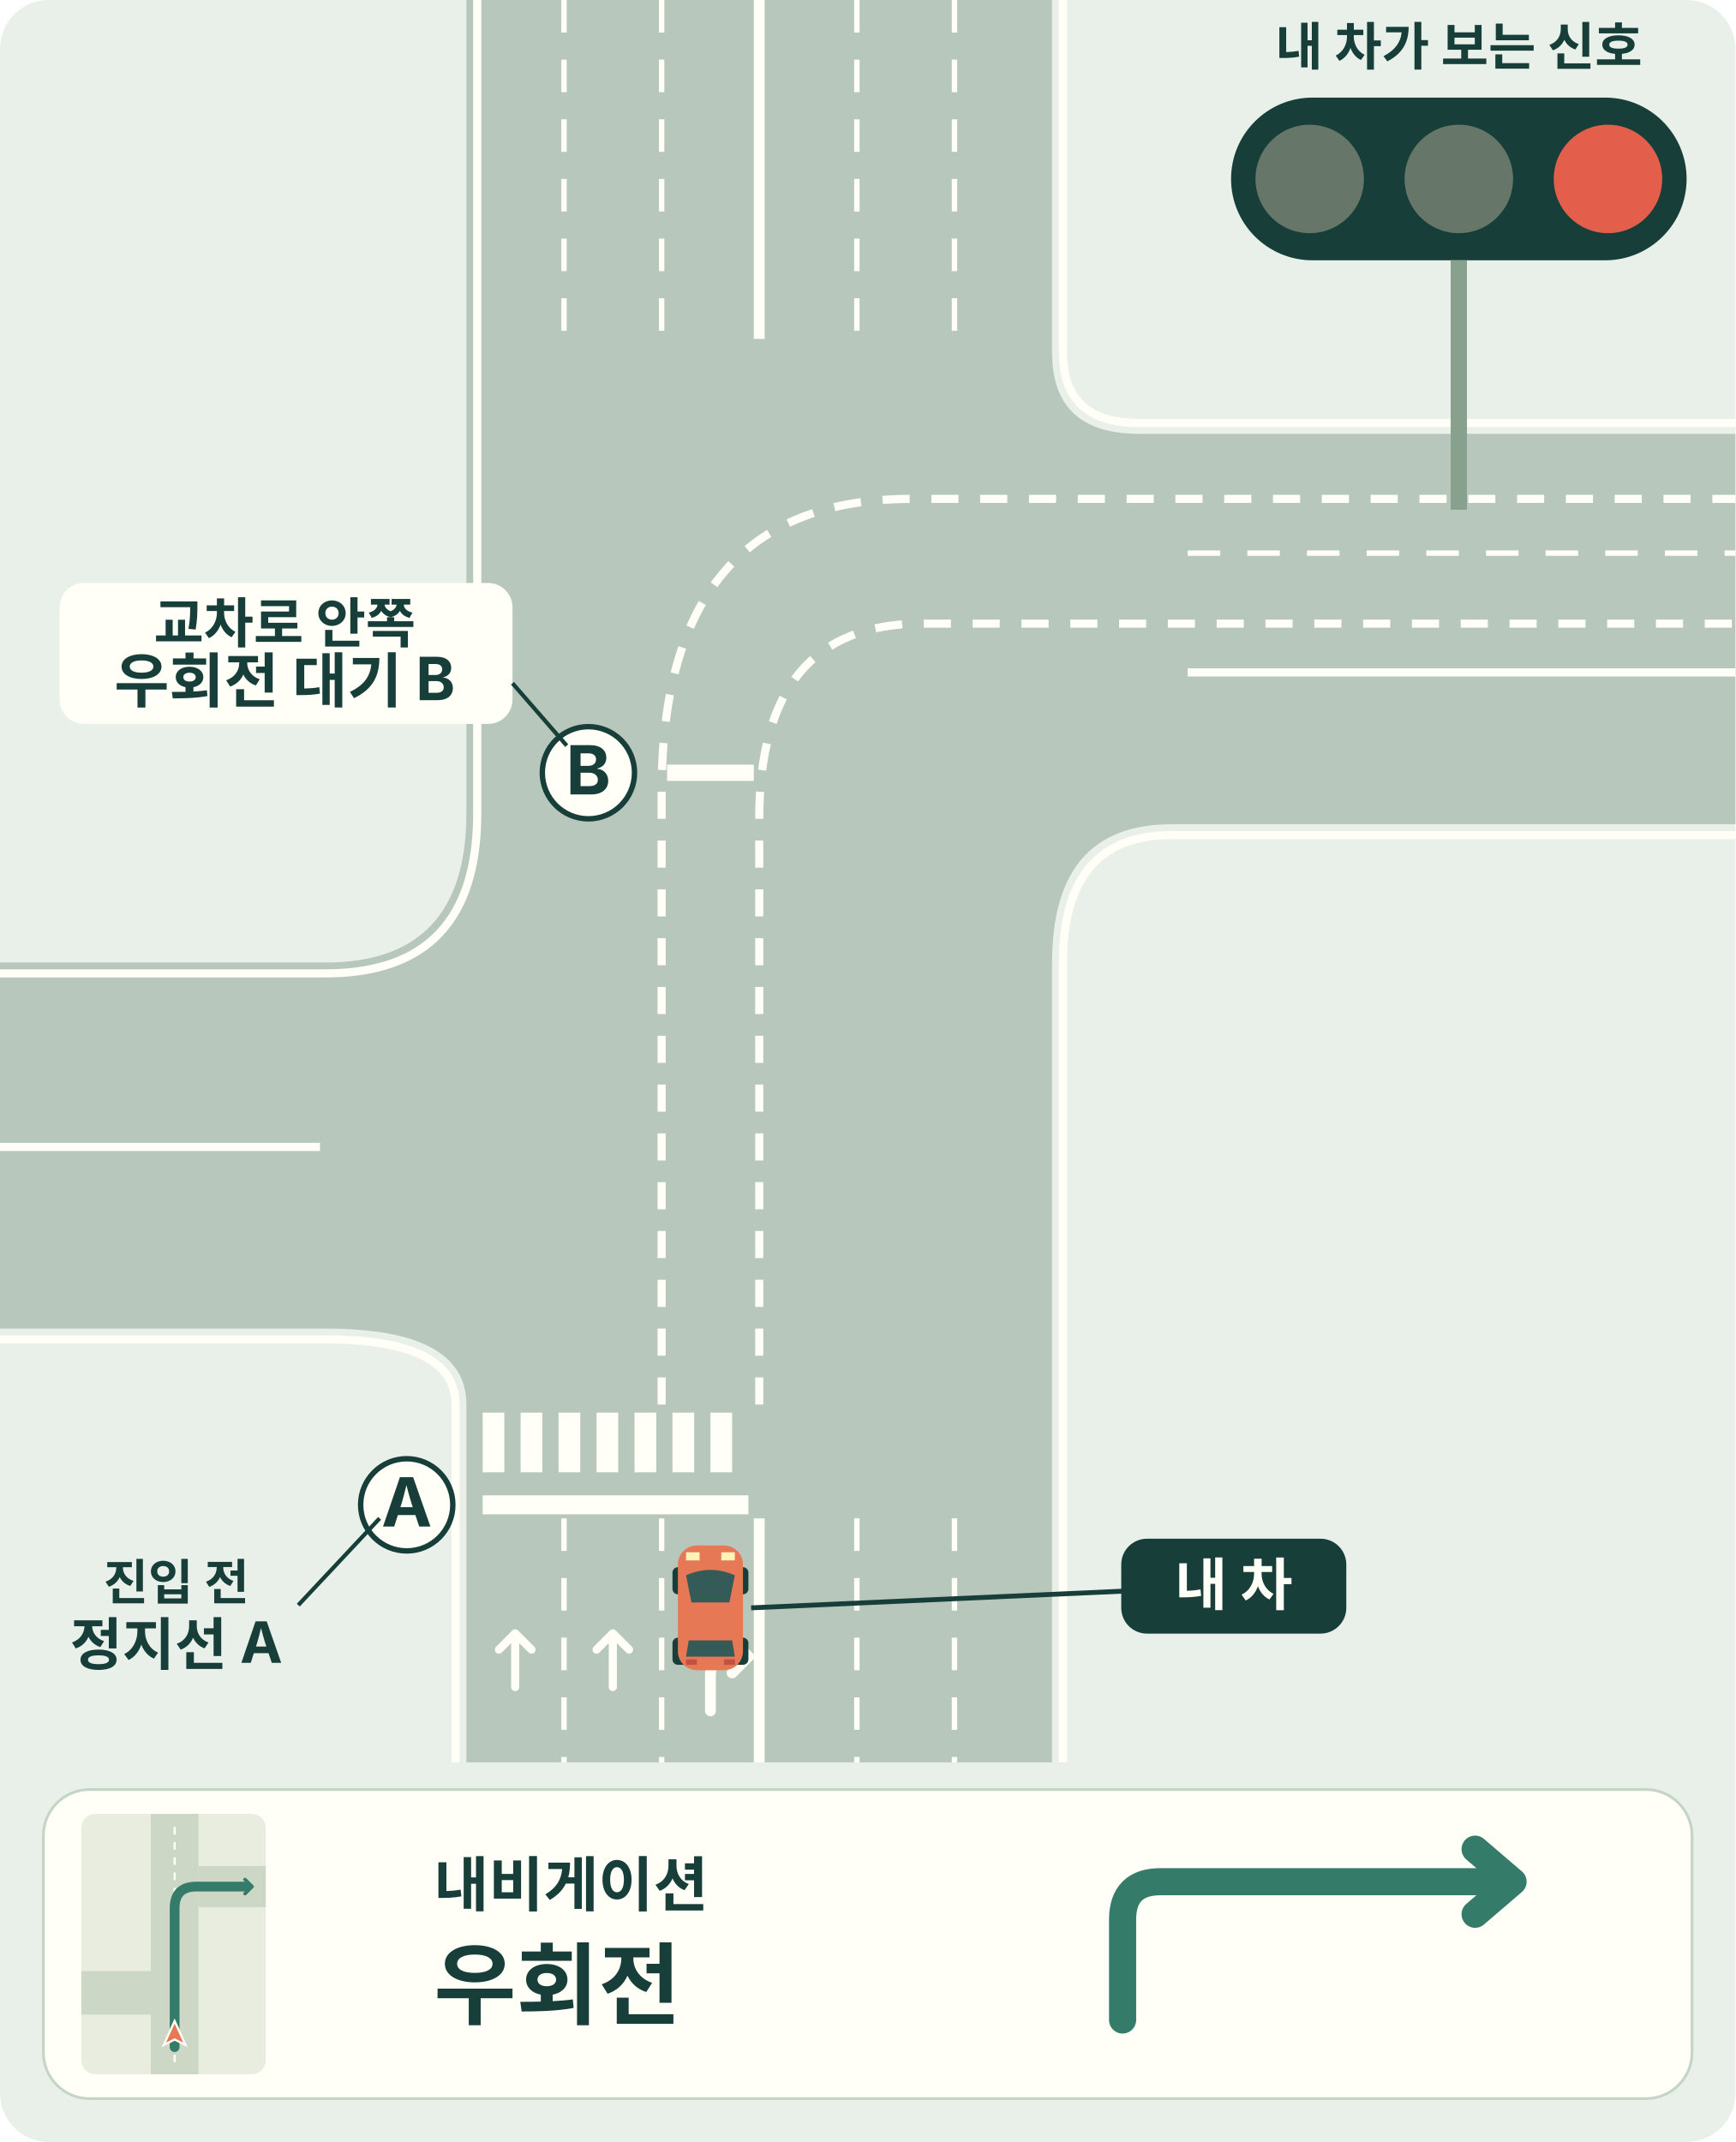
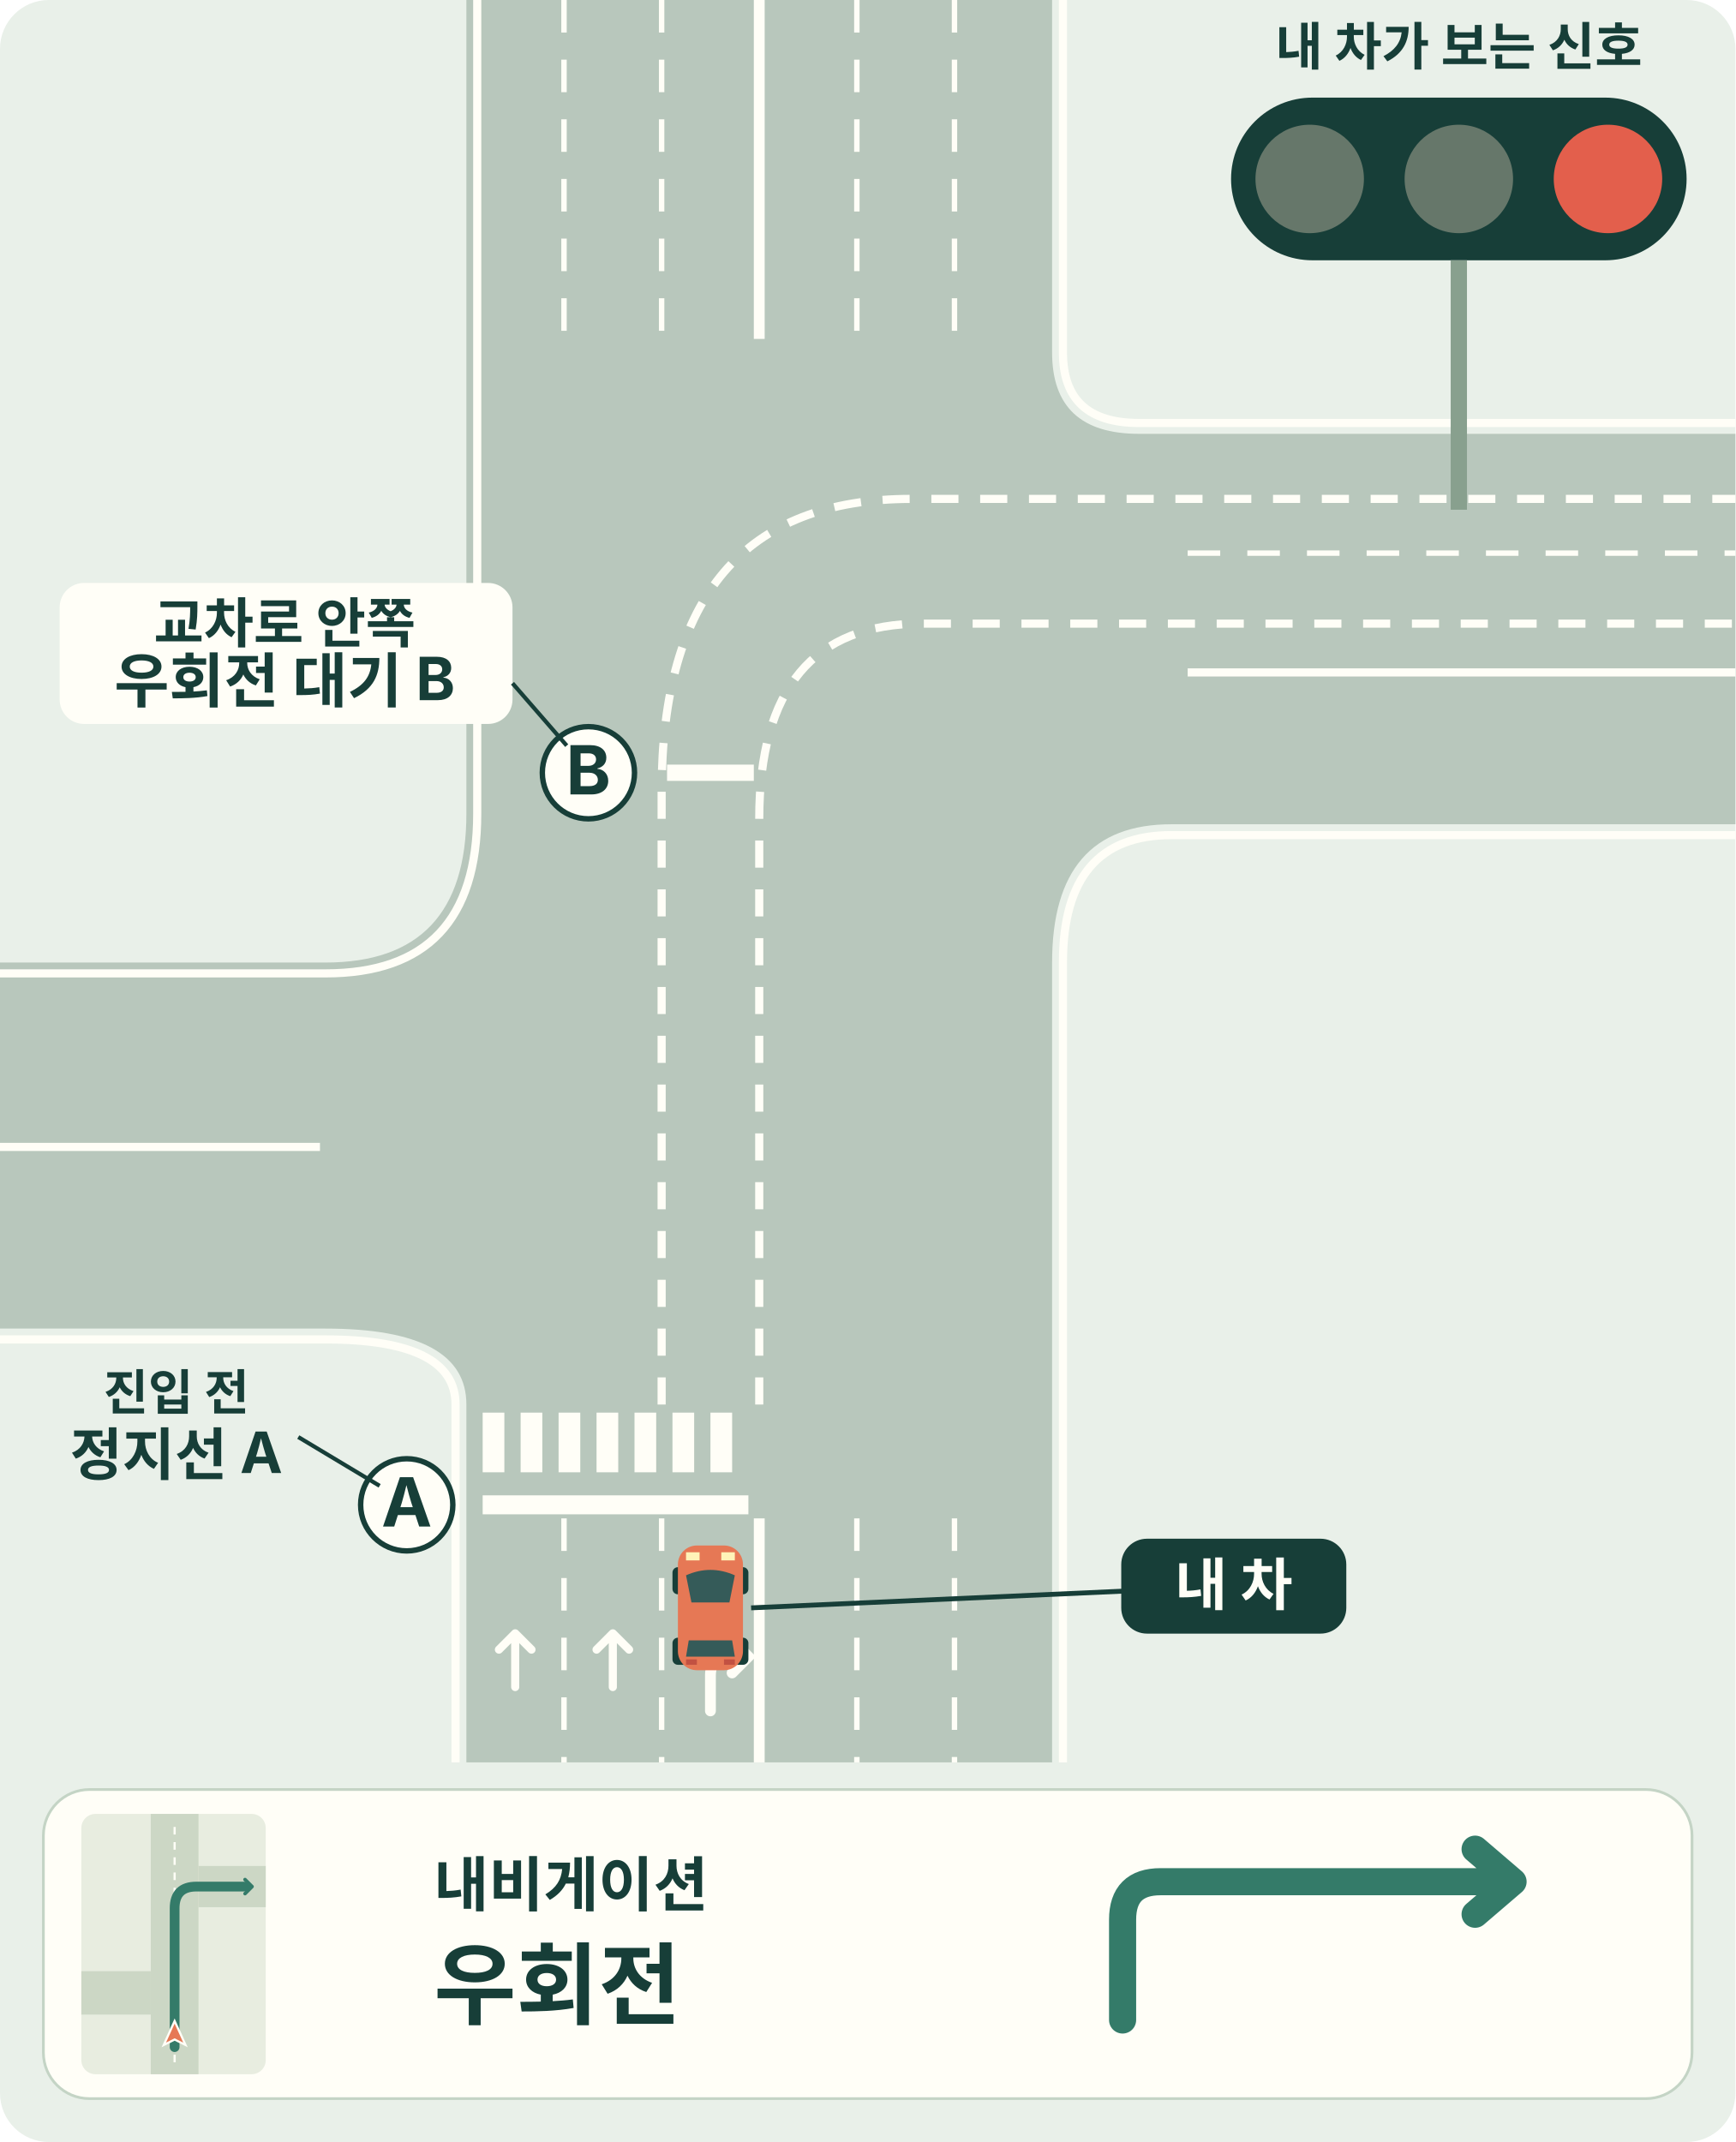
<svg xmlns="http://www.w3.org/2000/svg" data-question-id="turn-02" viewBox="0 0 640 790" role="img" aria-label="빨간불. 먼 B까지 나가서 기다려도 될까요?. 빨간 원형 신호. 내비 경로: 우회전. 넓고 어긋난 교차로. 진입 전 정지선 A와 교차로 깊숙한 우회전 대기 표시 B 사이에 여러 대 길이의 진입 구간이 있음. 내 차는 A 정지선 이전. 진행할 경로에 다른 차나 보행자 없음" data-scenario-feature="deep-right-turn" style="font-family:-apple-system,BlinkMacSystemFont,'Apple SD Gothic Neo',sans-serif">
  <rect width="640" height="790" rx="18" fill="#e9f0e9" />
  <g data-road-layout="large-offset-intersection" data-entry-line-y="555" data-waiting-line-y="285" data-stage="before-entry">
    <path d="M0 355H120Q172 355 172 300V0H388V130Q388 160 420 160H640V304H432Q388 304 388 355V650H172V518Q172 490 120 490H0Z" fill="#b8c7bc" />
    <path d="M0 359H120Q176 359 176 300V0M392 0V130Q392 156 420 156H640M640 308H432Q392 308 392 355V650M168 650V518Q168 494 120 494H0" fill="none" stroke="#fffef7" stroke-width="3" />
    <path d="M280 0V125M280 560V650" fill="none" stroke="#fffef7" stroke-width="4" />
    <path d="M208 0V130M244 0V130M316 0V130M352 0V130M208 560V650M244 560V650M316 560V650M352 560V650" fill="none" stroke="#fffef7" stroke-width="2" stroke-dasharray="12 10" />
    <path d="M0 423H118M438 248H640" fill="none" stroke="#fffef7" stroke-width="3" />
    <path d="M438 204H640" fill="none" stroke="#fffef7" stroke-width="2" stroke-dasharray="12 10" />
    <g data-crosswalk="entry">
      <rect x="178" y="521" width="8" height="22" fill="#fffef7" />
      <rect x="192" y="521" width="8" height="22" fill="#fffef7" />
      <rect x="206" y="521" width="8" height="22" fill="#fffef7" />
      <rect x="220" y="521" width="8" height="22" fill="#fffef7" />
      <rect x="234" y="521" width="8" height="22" fill="#fffef7" />
      <rect x="248" y="521" width="8" height="22" fill="#fffef7" />
      <rect x="262" y="521" width="8" height="22" fill="#fffef7" />
    </g>
    <path data-marking="stop-line" data-line-id="A" d="M178 555H276" stroke="#fffef7" stroke-width="7" />
    <path d="M244 518V292Q244 184 336 184H640" fill="none" stroke="#fffef7" stroke-width="3" stroke-dasharray="10 8" />
    <path d="M280 518V302Q280 230 340 230H640" fill="none" stroke="#fffef7" stroke-width="3" stroke-dasharray="10 8" />
    <path data-marking="waiting-guide" data-line-id="B" d="M246 285H278" stroke="#fffef7" stroke-width="6" />
    <circle cx="150" cy="555" r="17" fill="#fffef7" stroke="#173e38" stroke-width="2" />
    <text x="150" y="563" font-size="25" fill="#173e38" font-weight="700" text-anchor="middle">A</text>
    <circle cx="217" cy="285" r="17" fill="#fffef7" stroke="#173e38" stroke-width="2" />
    <text x="217" y="293" font-size="25" fill="#173e38" font-weight="700" text-anchor="middle">B</text>
    <path d="M0 17V-16m-10 10 10-10 10 10" fill="none" stroke="#fffef7" stroke-width="5" stroke-linecap="round" stroke-linejoin="round" transform="translate(190 612) rotate(0) scale(0.6)" />
    <path d="M0 17V-16m-10 10 10-10 10 10" fill="none" stroke="#fffef7" stroke-width="5" stroke-linecap="round" stroke-linejoin="round" transform="translate(226 612) rotate(0) scale(0.6)" />
    <path d="M262 631v-13q0-7 7-7h7m-6-6 6 6-6 6" fill="none" stroke="#fffef7" stroke-width="4" stroke-linecap="round" />
-     <text x="65" y="590" font-size="18" fill="#173e38" font-weight="700" text-anchor="middle">진입 전</text>
-     <text x="65" y="614" font-size="21" fill="#173e38" font-weight="700" text-anchor="middle">정지선 A</text>
-     <path d="M110 592L140 560" fill="none" stroke="#173e38" stroke-width="1.5" />
+     <text x="65" y="520" font-size="18" fill="#173e38" font-weight="700" text-anchor="middle">진입 전</text>
+     <text x="65" y="544" font-size="21" fill="#173e38" font-weight="700" text-anchor="middle">정지선 A</text>
+     <path d="M110 530L140 548" fill="none" stroke="#173e38" stroke-width="1.5" />
    <rect x="22" y="215" width="167" height="52" rx="9" fill="#fffef7" />
    <text x="105" y="237" font-size="20" fill="#173e38" font-weight="700" text-anchor="middle">교차로 안쪽</text>
    <text x="105" y="259" font-size="22" fill="#173e38" font-weight="700" text-anchor="middle">우회전 대기 B</text>
    <path d="M189 252L209 275" fill="none" stroke="#173e38" stroke-width="1.5" />
  </g>
  <g data-vehicle-role="own" data-car-x="262" data-car-y="593" data-car-length="46" transform="translate(262 593) rotate(0)">
    <rect x="-14" y="-15" width="28" height="10" rx="2" fill="#173e38" />
    <rect x="-14" y="11" width="28" height="10" rx="2" fill="#173e38" />
    <rect x="-12" y="-23" width="24" height="46" rx="7" fill="#e67855" />
    <path d="M-9 -12q9-4 18 0l-2 10h-14ZM-8 12h16l1 6h-18Z" fill="#355b59" />
    <path d="M-9 -19h5m8 0h5" stroke="#fff3b8" stroke-width="3" />
    <path d="M-9 20h4m10 0h4" stroke="#c25142" stroke-width="2" />
  </g>
  <g>
    <path d="M455 585L277 593" fill="none" stroke="#173e38" stroke-width="1.8" />
    <rect x="414" y="568" width="82" height="34" rx="9" fill="#173e38" stroke="#173e38" />
    <text x="455" y="592" font-size="21" fill="#173e38" font-weight="700" text-anchor="middle" style="fill:#fffef7">내 차</text>
  </g>
  <g data-signal-type="road" transform="translate(454 36)">
    <rect width="168" height="60" rx="30" fill="#173e38" />
    <circle cx="29" cy="30" r="20" fill="#66776a" />
    <circle cx="84" cy="30" r="20" fill="#66776a" />
    <circle cx="139" cy="30" r="20" fill="#e35f4c" />
    <path d="M84 60v92" stroke="#88a08e" stroke-width="6" />
    <text x="84" y="-12" font-size="19" fill="#173e38" font-weight="700" text-anchor="middle">내 차가 보는 신호</text>
  </g>
  <g data-navigation="offset-junction" transform="translate(16 660)">
    <rect width="608" height="114" rx="17" fill="#fffef7" stroke="#c4d4c5" />
    <g transform="translate(14 9) scale(.4)">
      <g>
        <rect width="170" height="240" rx="13" fill="#e8ede0" />
        <rect x="64" width="44" height="240" fill="#ccd7c5" />
        <path d="M108 48H170V86H108M0 145H64V185H0" fill="#ccd7c5" />
        <path d="M86 12V230" stroke="#fffef7" stroke-width="2" stroke-dasharray="7 7" />
        <path d="M86 215V87Q86 67 106 67H150" fill="none" stroke="#347b69" stroke-width="9" stroke-linecap="round" />
        <path d="M0 17V-16m-10 10 10-10 10 10" fill="none" stroke="#347b69" stroke-width="5" stroke-linecap="round" stroke-linejoin="round" transform="translate(147 67) rotate(90) scale(0.65)" />
        <path d="M86 191l-10 22 10-5 10 5Z" fill="#e67855" stroke="#fffef7" stroke-width="2" />
      </g>
    </g>
    <text x="144" y="43" font-size="22" fill="#173e38" font-weight="700">내비게이션</text>
    <text x="144" y="84" font-size="33" fill="#173e38" font-weight="700">우회전</text>
    <path d="M398 85V48q0-14 14-14h130m-14-12 14 12-14 12" fill="none" stroke="#347b69" stroke-width="10" stroke-linecap="round" stroke-linejoin="round" />
  </g>
</svg>
